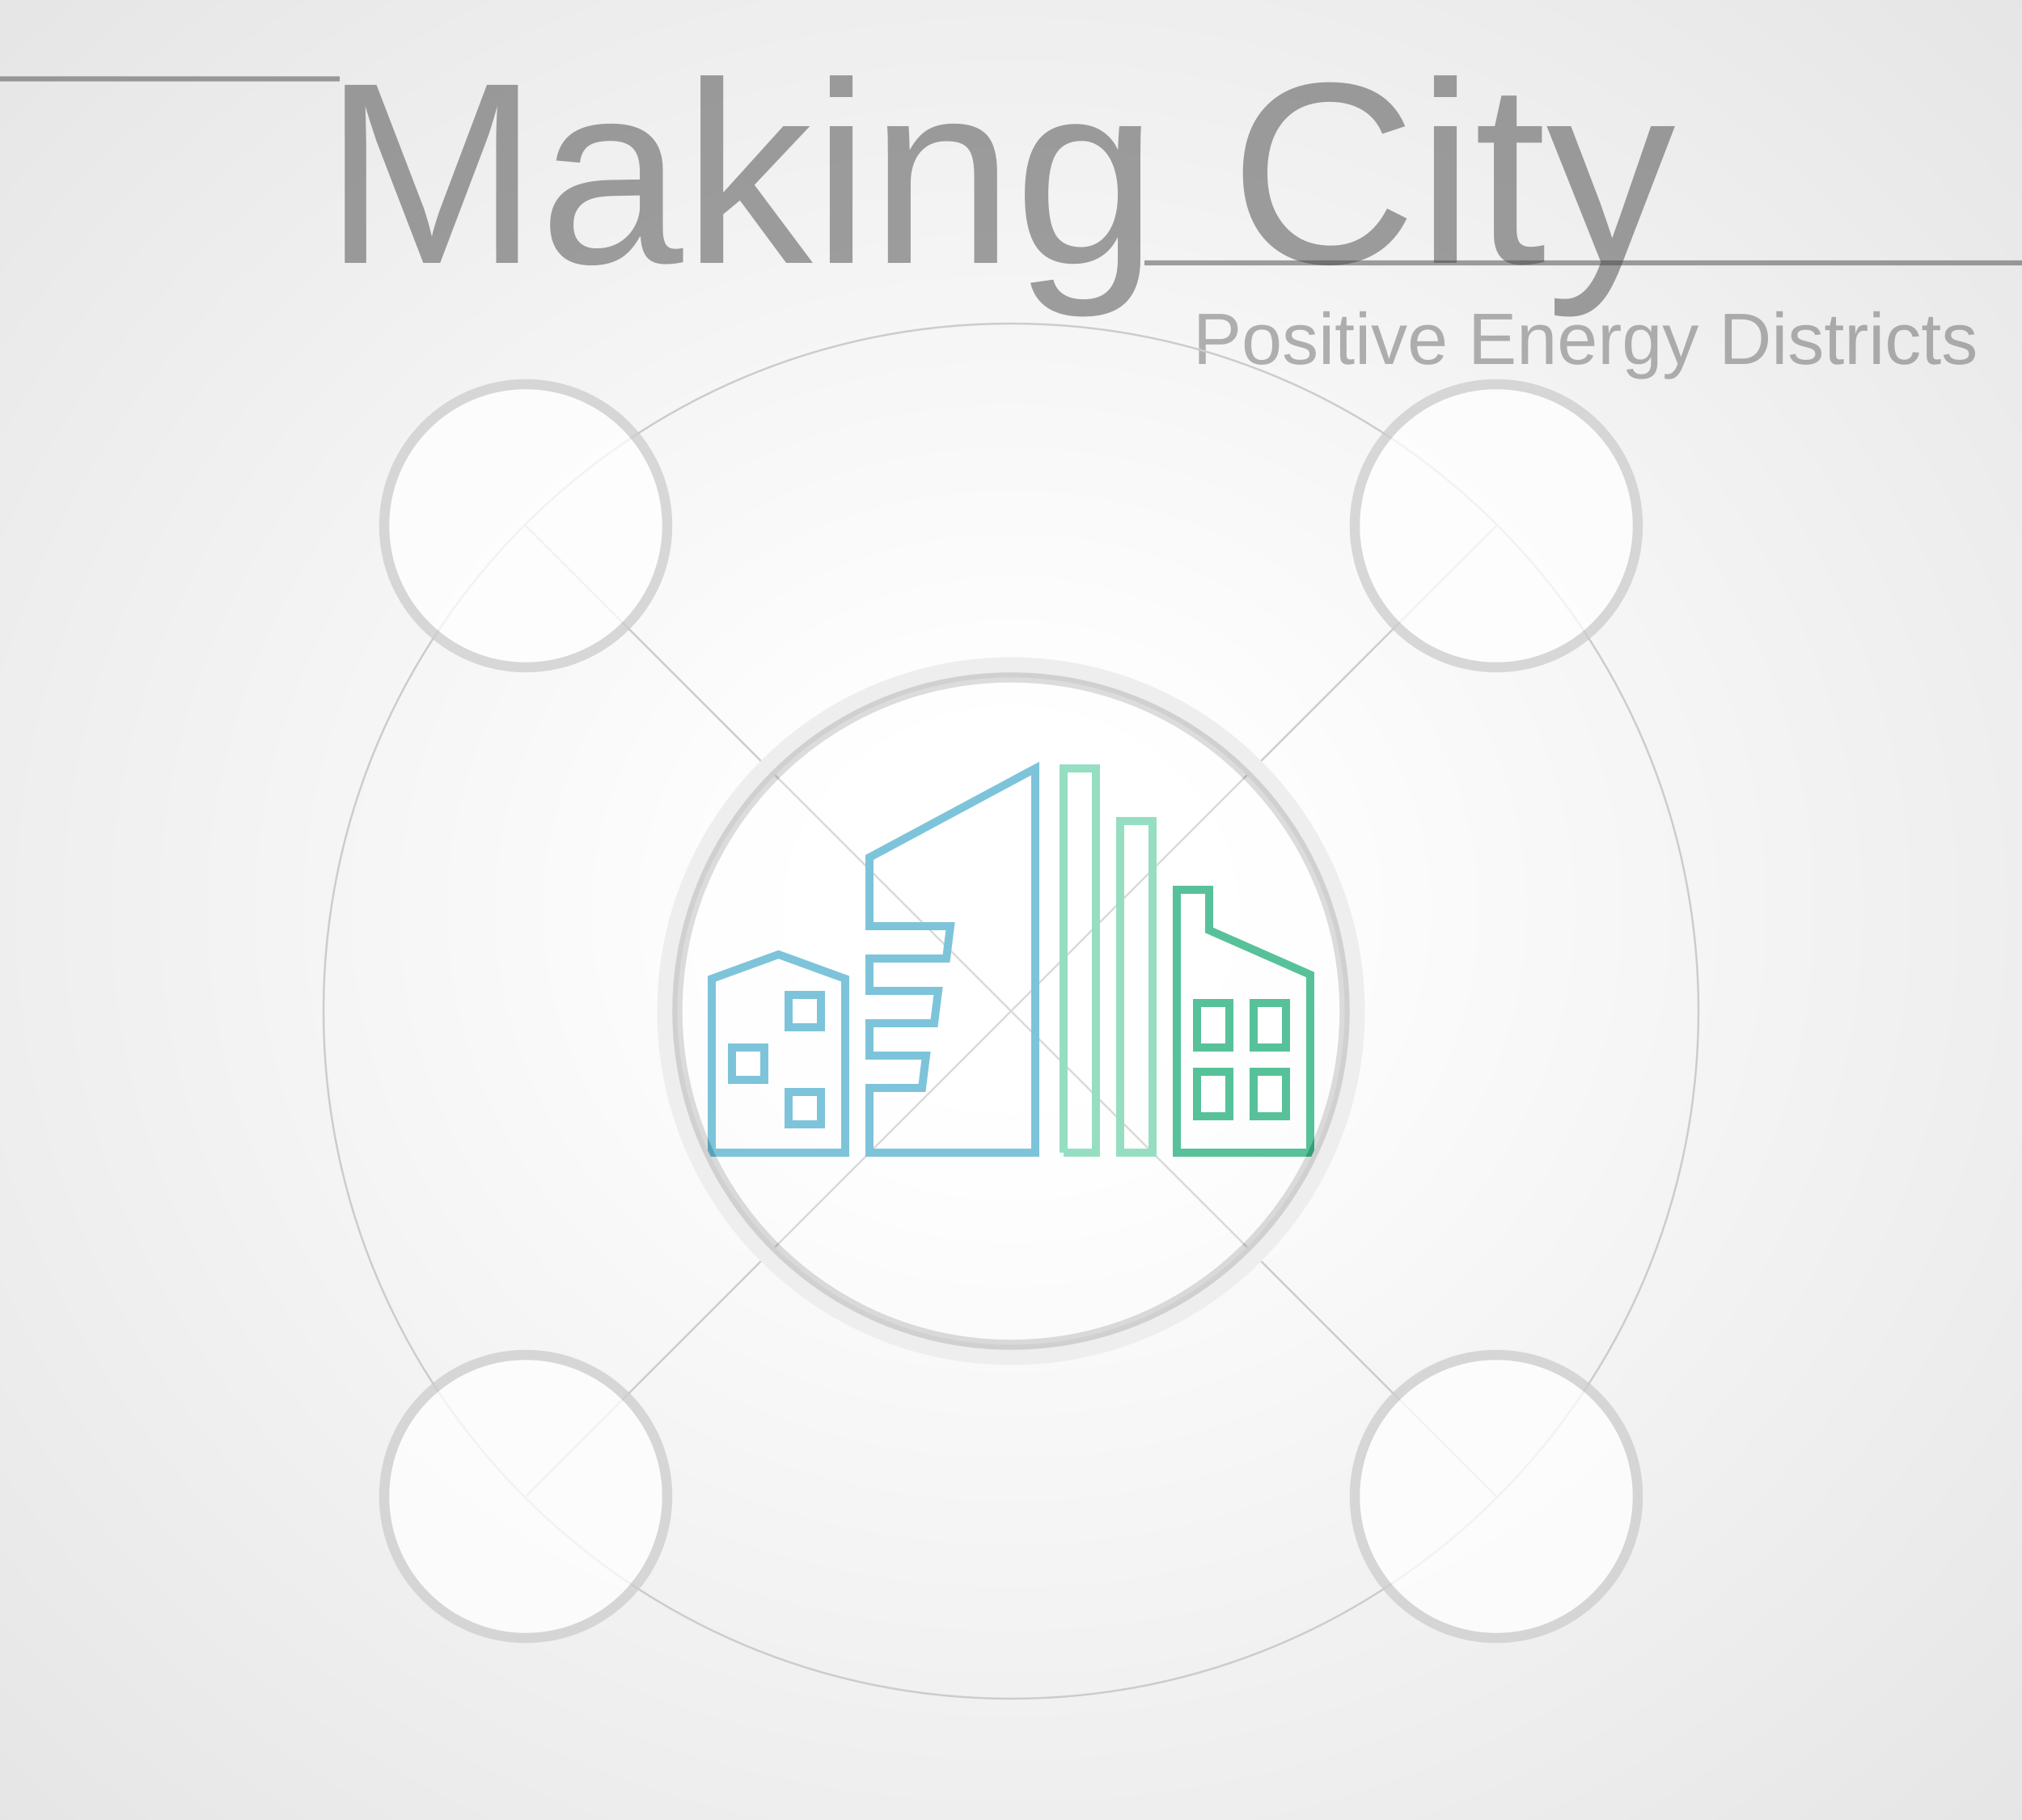
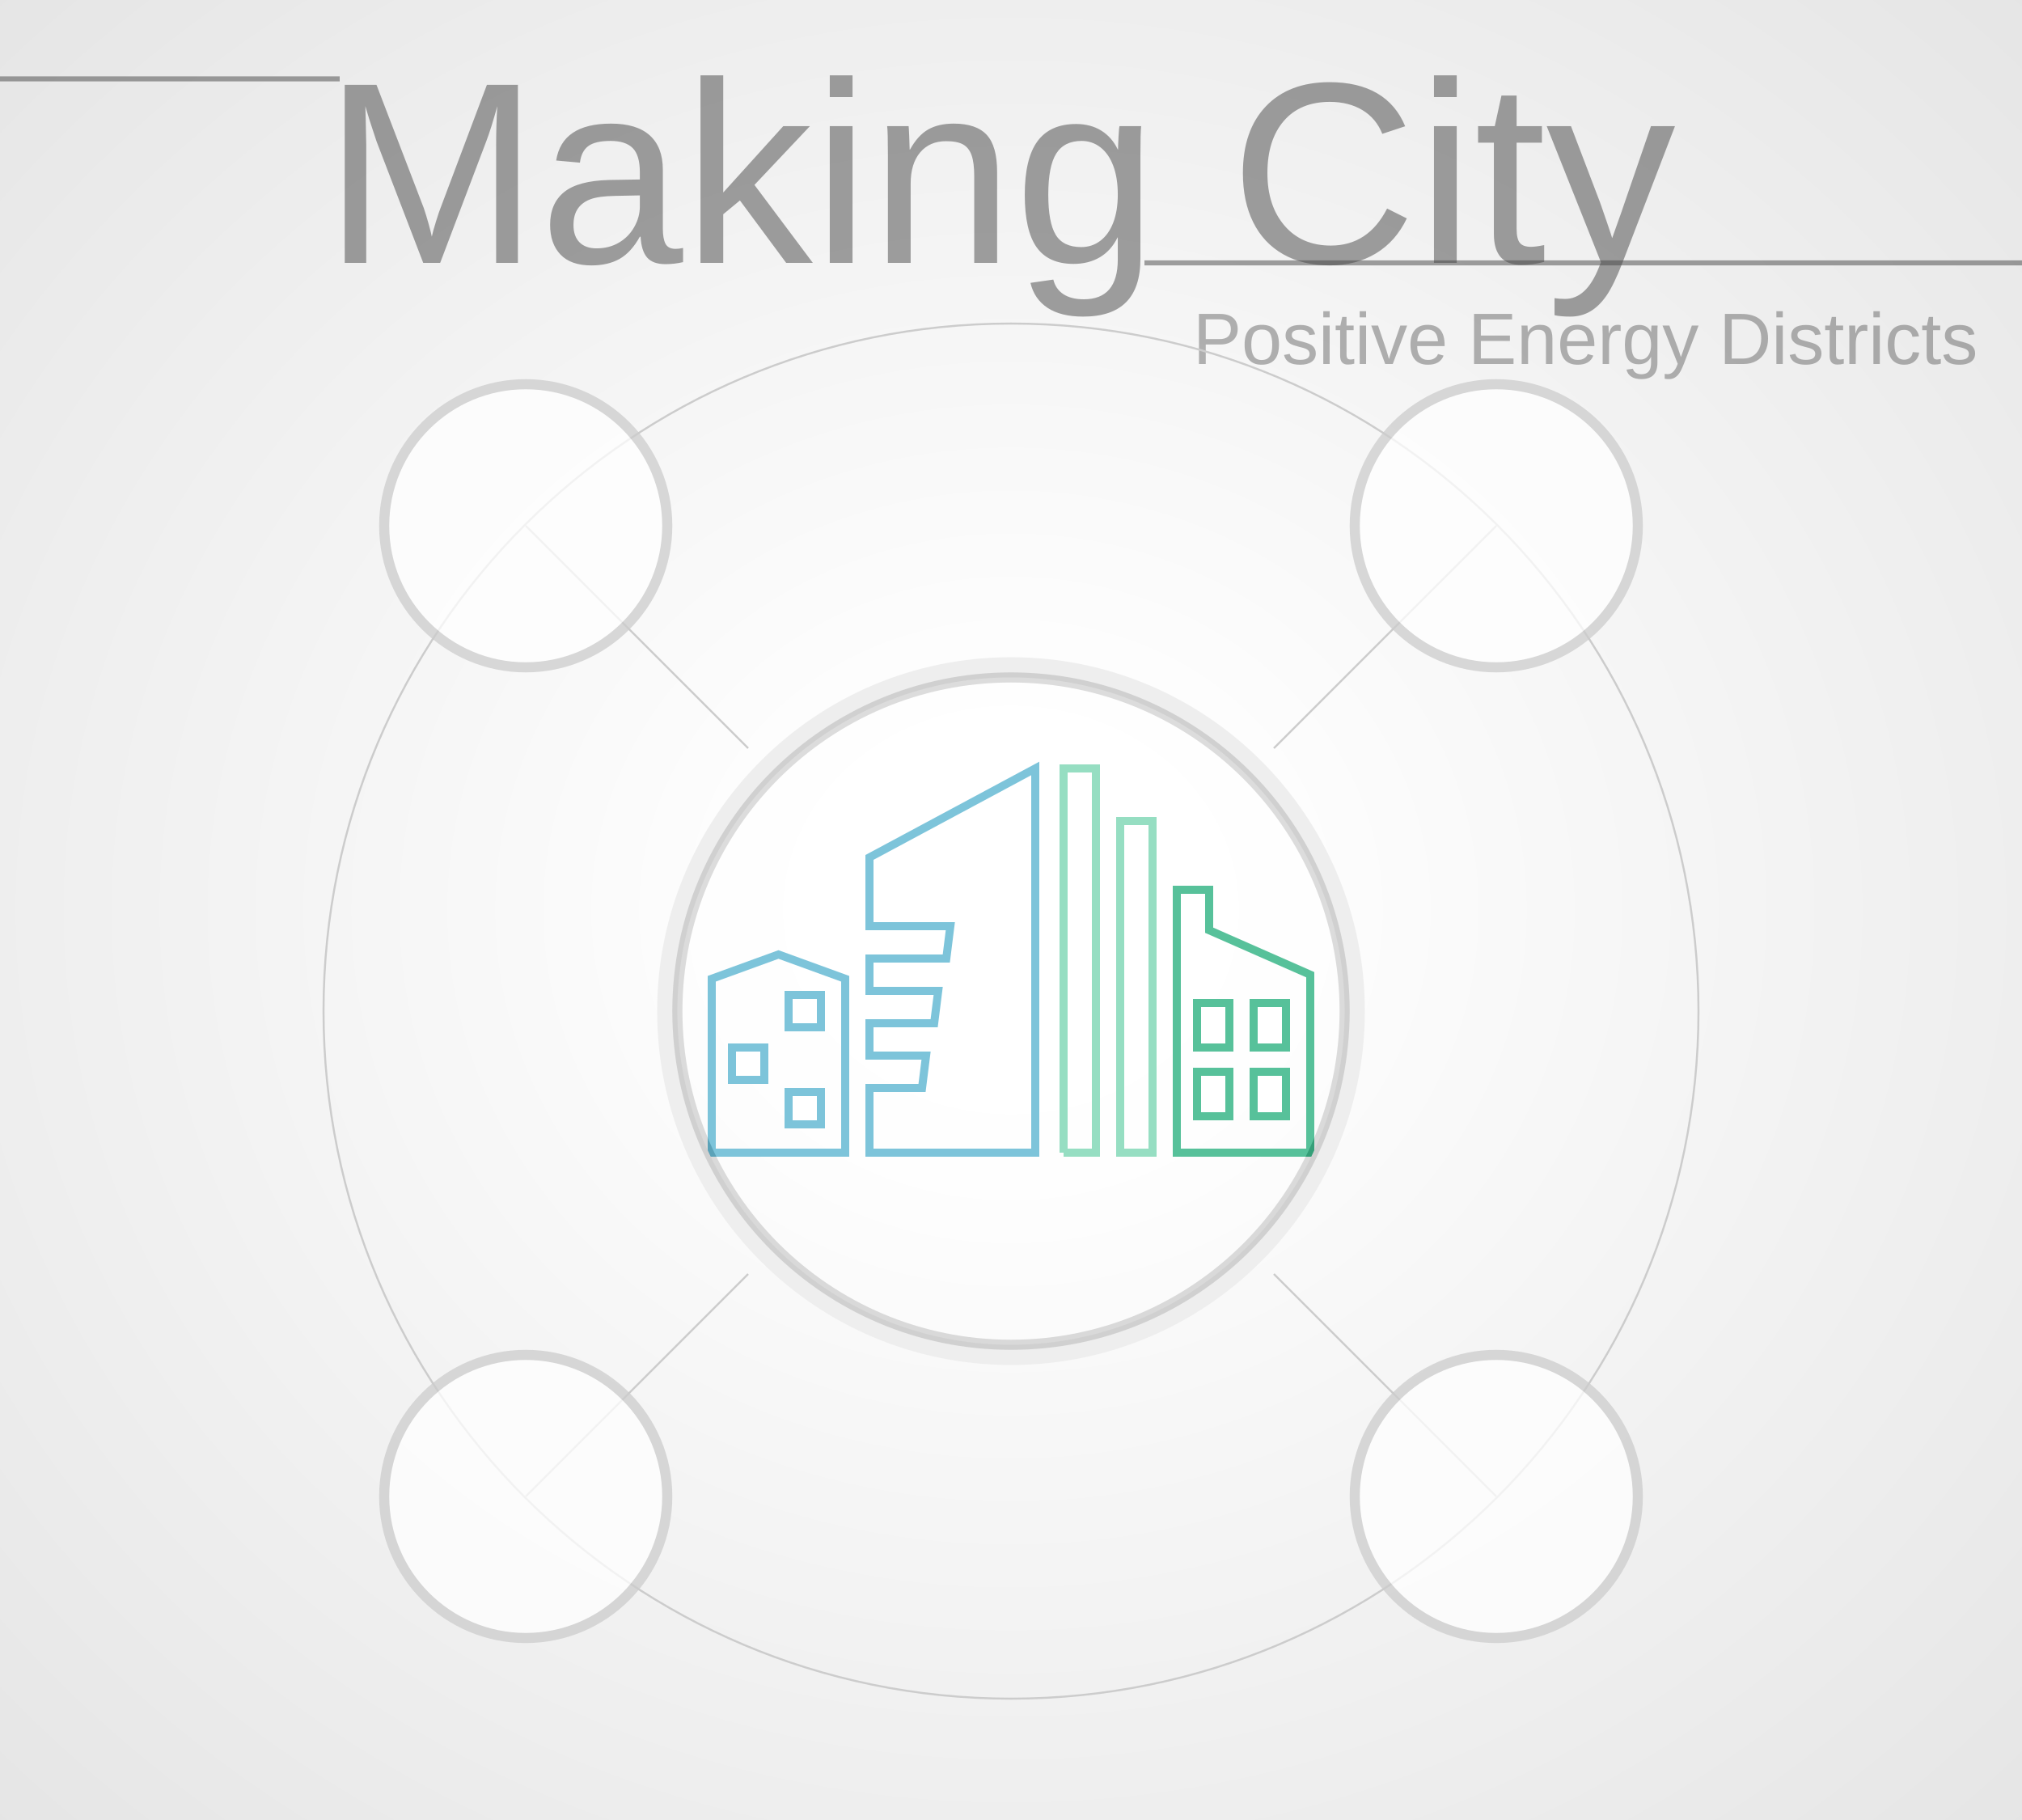
<svg xmlns="http://www.w3.org/2000/svg" width="1000" height="900" viewBox="-500 -500 1000 900" preserveAspectRatio="xMinYMin meet">
  <style>
.line {
	fill: none;
	stroke-width: 1;
	stroke: #ccc;
}
.circle-district {
	cursor: pointer;
}
.grid-head {
	opacity: 0.5;
	stroke-width: 2.5;
	stroke: #444;
}
</style>
  <defs>
    <radialGradient id="grad" cx="50%" cy="50%" r="100%">
      <stop offset="10%" style="stop-color:#fff; stop-opacity:1" />
      <stop offset="50%" style="stop-color:#eee; stop-opacity:1" />
      <stop offset="90%" style="stop-color:#ddd; stop-opacity:1" />
    </radialGradient>
  </defs>
  <rect x="-500" y="-500" width="1000" height="900" fill="url(#grad)" stroke-width="0" stroke="#000" />
  <text x="-340" y="-370" opacity="0.5" font-family="Arial, Helvetica, sans-serif" font-size="128px" fill="#444">Making City</text>
  <path class="grid-head" d="M-500 -461 H-332" />
  <path class="grid-head" d="M66 -370 H500" />
  <text x="90" y="-320" opacity="0.4" font-family="Arial, Helvetica, sans-serif" font-size="36px" fill="#444">Positive Energy Districts</text>
-   <path class="line" d="M0,0 L240,-240" />
-   <path class="line" d="M0,0 L240,240" />
-   <path class="line" d="M0,0 L-240,-240" />
-   <path class="line" d="M0,0 L-240,240" />
+   <path class="line" d="M130,-130 L240,-240" />
+   <path class="line" d="M130,130 L240,240" />
+   <path class="line" d="M-130,-130 L-240,-240" />
+   <path class="line" d="M-130,130 L-240,240" />
  <circle cx="0" cy="0" r="340" stroke-width="1" stroke="#ccc" fill="none" />
  <path id="first-building-path" d="M0,0 L0,43 L16.5,49 L33,43 L33,0 L0,0 Z   M39,0 L39,16 L52,16 L53,24 L39,24 L39,32 L55,32 L56,40 L39,40 L39,48 L58,48 L59,56 L39,56 L39,73 L80,95 L80,0 L39,0 Z" style="stroke:#51b0ce;stroke-width:2px;stroke-dasharray:0px 0px;fill:none;transform: scaleY(-2) scaleX(2) translate(-74px,-35px);">
    <animate id="first-building-path-animate" attributeName="stroke-dashoffset" from="0" to="0" dur="2s" repeatCount="1" />
  </path>
  <path id="first-painting-path" d="M5,0 L5,39 L16.5 44 L28,39 L28,5 L5,5 Z    M15,10 L15,38 L20,38 L20,10    M44,0 L44,11 L57,11 L65,60 L44,60 L44,71 L75,88 L75,5 L44,5    M39,44 L80,44    M39,28 L80,28    M65,0 L65,73 L48,65" style="stroke:#fff;stroke-width:0px;fill:none;transform: scaleY(-2) scaleX(2) translate(-74px,-35px);" />
  <rect x="19" y="7" width="8" height="8" style="stroke:#51b0ce;stroke-width:2px;fill:#fff;transform: scaleY(-2) scaleX(2) translate(-74px,-35px);">
    <animate attributeName="opacity" from="0" to="1" dur="2s" />
  </rect>
  <rect x="5" y="18" width="8" height="8" style="stroke:#51b0ce;stroke-width:2px;fill:#fff;transform: scaleY(-2) scaleX(2) translate(-74px,-35px);">
    <animate attributeName="opacity" from="0" to="1" dur="2s" />
  </rect>
  <rect x="19" y="31" width="8" height="8" style="stroke:#51b0ce;stroke-width:2px;fill:#fff;transform: scaleY(-2) scaleX(2) translate(-74px,-35px);">
    <animate attributeName="opacity" from="0" to="1" dur="2s" />
  </rect>
  <path id="second-building-path" d="M87,0 L87,95 L95,95 L95,0 L87,0 M101,0 L101,82 L109,82 L109,0 L101,0 Z" style="stroke:#73d3ae;stroke-width:2px;stroke-dasharray:0px 0px;fill:none;transform: scaleY(-2) scaleX(2) translate(-74px,-35px);">
    <animate id="second-building-path-animate" attributeName="stroke-dashoffset" from="0" to="0" dur="2s" repeatCount="1" />
  </path>
-   <path id="second-painting-path" d="M91,0 L91,95 M105,0 L105,82" style="stroke:#fff;stroke-width:0px;fill:none;transform: scaleY(-2) scaleX(2) translate(-74px,-35px);" />
+   <path id="second-painting-path" d="M91,0 L91,95 M105,0 L105,82 Z" style="stroke:#fff;stroke-width:0px;fill:none;transform: scaleY(-2) scaleX(2) translate(-74px,-35px);" />
  <path id="third-building-path" d="M115,0 L115,65 L123,65 L123,55 L148,44 L148,0 L115,0 Z" style="stroke:#1fac78;stroke-width:2px;stroke-dasharray:0px 0px;fill:none;transform: scaleY(-2) scaleX(2) translate(-74px,-35px);">
    <animate id="third-building-path-animate" attributeName="stroke-dashoffset" from="0" to="0" dur="2s" repeatCount="1" />
  </path>
-   <path id="third-painting-path" d="M119,0 L119,65 L119,52 L144,41 L144,5 L125,5 L125,45 L140,39 L140,4 L133,4 L133,39" style="stroke:#fff;stroke-width:0px;fill:none;transform: scaleY(-2) scaleX(2) translate(-74px,-35px);" />
+   <path id="third-painting-path" d="M120,0 L120,65 L120,52 L144,41 L144,4 L125,4 L125,45 L140,39 L140,4 L133,4 L133,39" style="stroke:#fff;stroke-width:0px;fill:none;transform: scaleY(-2) scaleX(2) translate(-74px,-35px);" />
  <rect x="120" y="9" width="8" height="11" style="stroke:#1fac78;stroke-width:2px;fill:#fff;transform: scaleY(-2) scaleX(2) translate(-74px,-35px);">
    <animate attributeName="opacity" from="0" to="1" dur="2s" />
  </rect>
  <rect x="120" y="26" width="8" height="11" style="stroke:#1fac78;stroke-width:2px;fill:#fff;transform: scaleY(-2) scaleX(2) translate(-74px,-35px);">
    <animate attributeName="opacity" from="0" to="1" dur="2s" />
  </rect>
  <rect x="134" y="9" width="8" height="11" style="stroke:#1fac78;stroke-width:2px;fill:#fff;transform: scaleY(-2) scaleX(2) translate(-74px,-35px);">
    <animate attributeName="opacity" from="0" to="1" dur="2s" />
  </rect>
  <rect x="134" y="26" width="8" height="11" style="stroke:#1fac78;stroke-width:2px;fill:#fff;transform: scaleY(-2) scaleX(2) translate(-74px,-35px);">
    <animate attributeName="opacity" from="0" to="1" dur="2s" />
  </rect>
  <circle id="outer-district" cx="0" cy="0" r="170" stroke-width="10" stroke="#eee" fill="none" transform="scale(1.0)">
    <animate attributeName="r" begin="0s" dur="3s" repeatCount="indefinite" values="170;180;170" />
  </circle>
  <circle class="circle-district" id="district" cx="0" cy="0" r="165" stroke-width="5" stroke="#777" fill="#fff" opacity="0.25" transform="scale(1.0)">
    <animate attributeName="r" begin="0s" dur="3s" repeatCount="indefinite" values="165;175;165" />
  </circle>
  <circle cx="240" cy="-240" r="70" stroke-width="5" stroke="#ccc" fill="#fff" opacity="0.75" />
  <circle cx="240" cy="240" r="70" stroke-width="5" stroke="#ccc" fill="#fff" opacity="0.75" />
  <circle cx="-240" cy="-240" r="70" stroke-width="5" stroke="#ccc" fill="#fff" opacity="0.75" />
  <circle cx="-240" cy="240" r="70" stroke-width="5" stroke="#ccc" fill="#fff" opacity="0.75" />
</svg>
